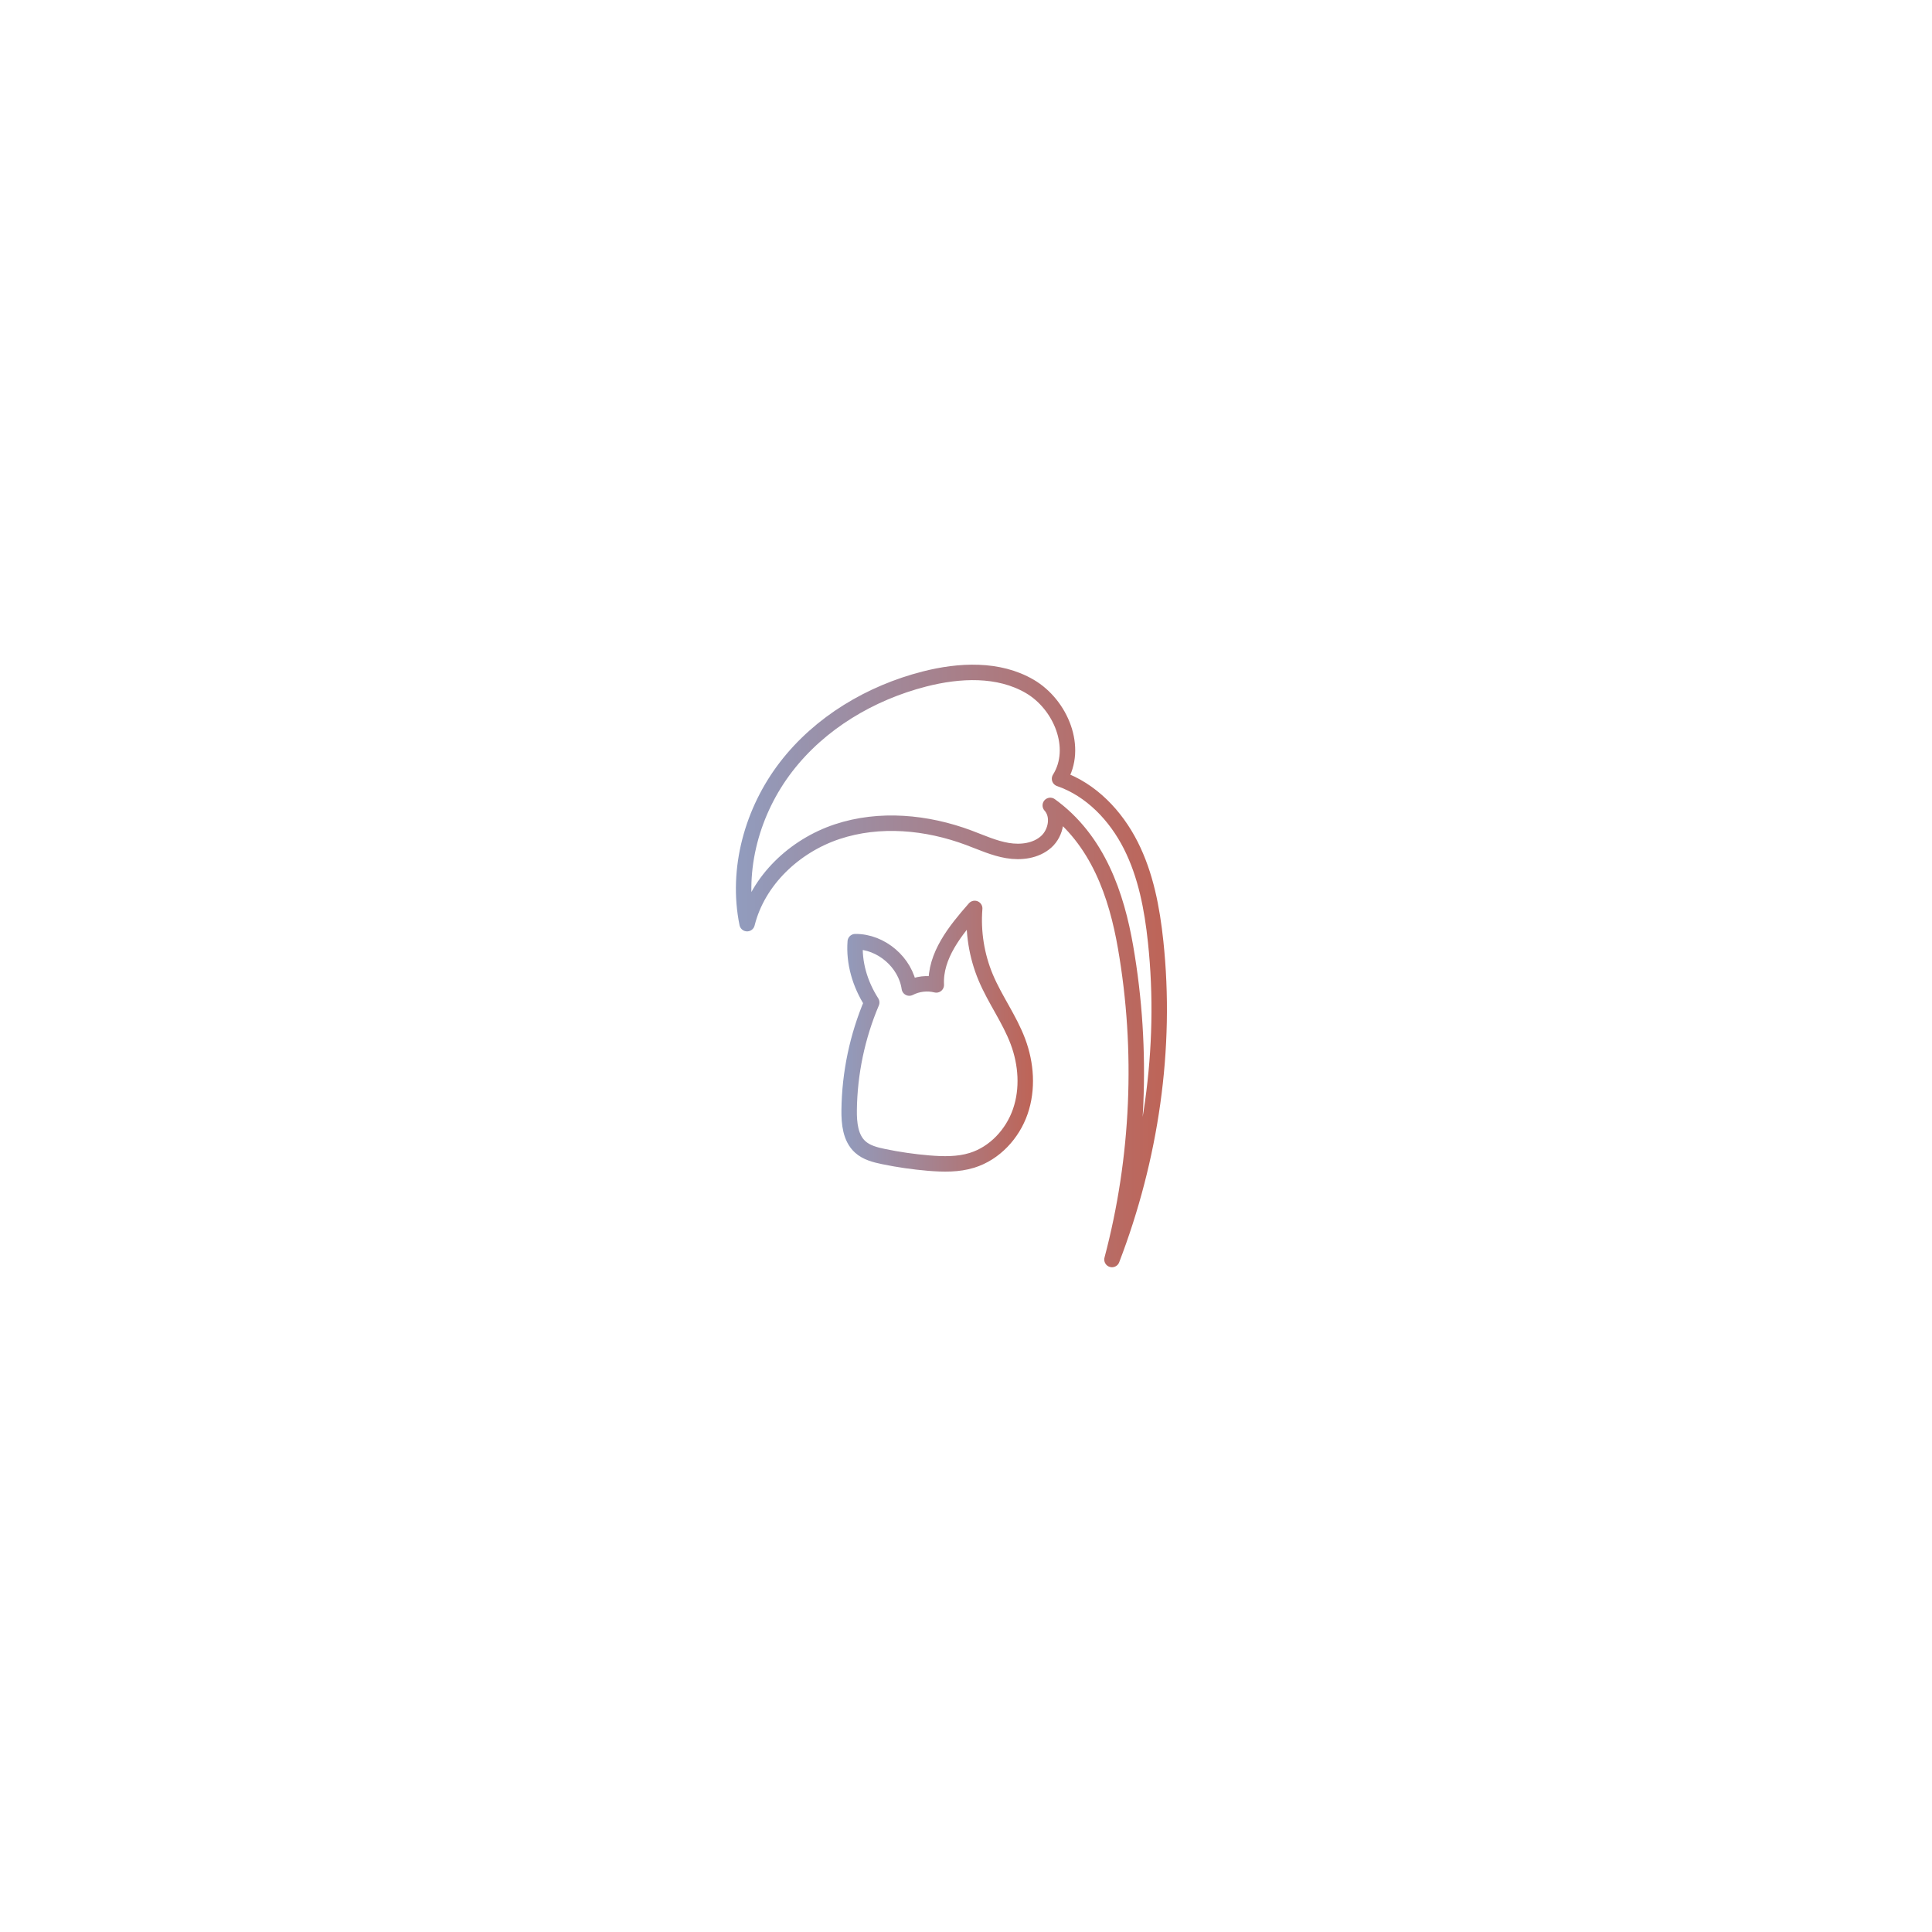
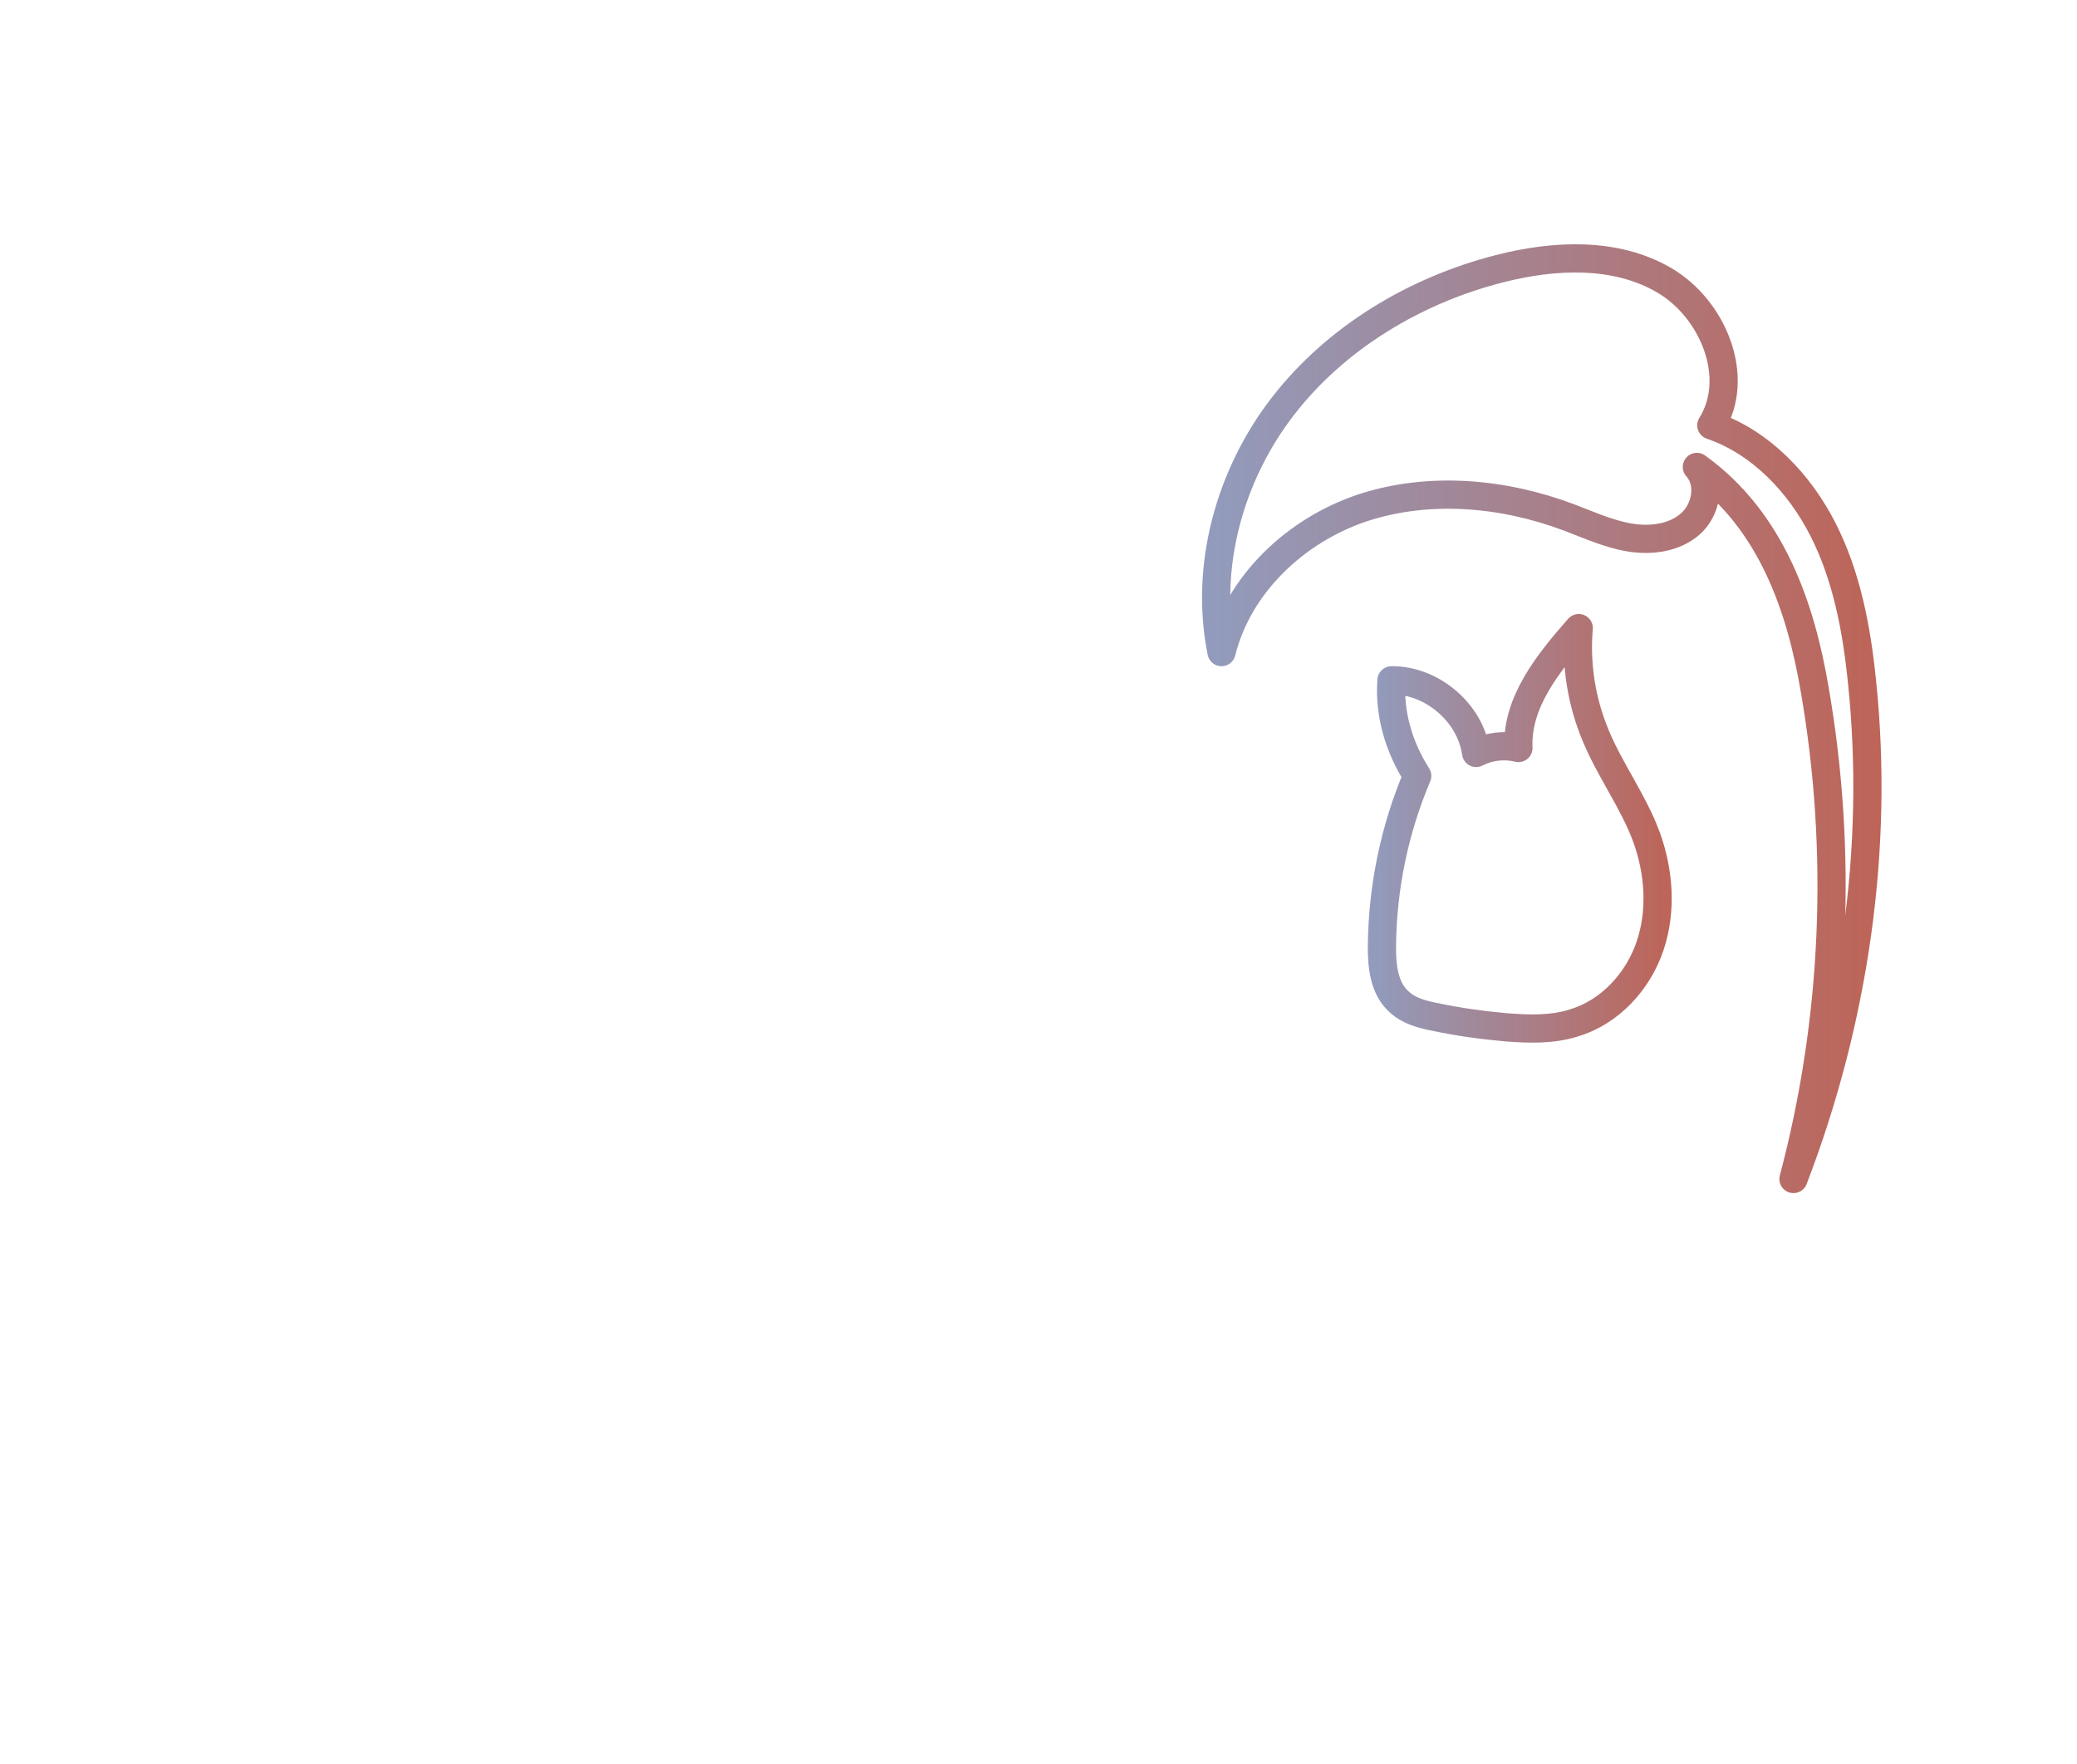
- <svg xmlns="http://www.w3.org/2000/svg" version="1.1" id="Layer_5" x="0px" y="0px" viewBox="0 0 500 500" style="enable-background:new 0 0 500 500;" xml:space="preserve">
+ <svg xmlns="http://www.w3.org/2000/svg" version="1.1" id="Layer_5" x="0px" y="0px" viewBox="0 0 589 500" style="enable-background:new 0 0 589 500;" xml:space="preserve">
  <style type="text/css">
- 	.st0{fill:none;stroke:url(#SVGID_1_);stroke-width:4;stroke-linecap:round;stroke-linejoin:round;stroke-miterlimit:10;}
+ 	.st0{fill:none;stroke:url(#SVGID_1_);stroke-width:8;stroke-linecap:round;stroke-linejoin:round;stroke-miterlimit:10;}
	
- 		.st1{fill:none;stroke:url(#SVGID_00000118362219745174306350000012722320696770385071_);stroke-width:4;stroke-linecap:round;stroke-linejoin:round;stroke-miterlimit:10;}
+ 		.st1{fill:none;stroke:url(#SVGID_00000183935459273138382040000013272546688132808330_);stroke-width:8;stroke-linecap:round;stroke-linejoin:round;stroke-miterlimit:10;}
</style>
-   <linearGradient id="SVGID_1_" gradientUnits="userSpaceOnUse" x1="217.758" y1="268.173" x2="267.345" y2="268.173">
+   <linearGradient id="SVGID_1_" gradientUnits="userSpaceOnUse" x1="387.848" y1="265.071" x2="474.13" y2="265.071" gradientTransform="matrix(1 0 0 -1 0 500)">
    <stop offset="0" style="stop-color:#919CBE" />
    <stop offset="1" style="stop-color:#BE6457" />
  </linearGradient>
-   <path class="st0" d="M225.6,259.44c-3.73,8.79-5.73,18.31-5.84,27.86c-0.04,3.41,0.32,7.2,2.84,9.5c1.64,1.5,3.89,2.07,6.06,2.52  c3.85,0.8,7.75,1.36,11.67,1.69c3.77,0.31,7.64,0.4,11.25-0.73c5.86-1.83,10.48-6.83,12.48-12.64c2-5.81,1.54-12.3-0.61-18.06  c-2.17-5.81-5.94-10.88-8.34-16.59c-2.36-5.62-3.35-11.81-2.86-17.89c-5.01,5.7-10.32,12.23-9.94,19.8  c-2.32-0.59-4.86-0.29-6.98,0.81c-0.96-6.64-7.28-12.07-13.99-12.01C220.93,249.11,222.52,254.62,225.6,259.44z" />
-   <linearGradient id="SVGID_00000037682453894536426800000008013236775242486658_" gradientUnits="userSpaceOnUse" x1="190.445" y1="250" x2="302.004" y2="250">
+   <path class="st0" d="M401.9,220c-6.4,15.1-9.8,31.4-10,47.8c-0.1,5.9,0.5,12.4,4.9,16.3c2.8,2.6,6.7,3.6,10.4,4.3  c6.6,1.4,13.3,2.3,20,2.9c6.5,0.5,13.1,0.7,19.3-1.3c10.1-3.1,18-11.7,21.4-21.7c3.4-10,2.6-21.1-1-31c-3.7-10-10.2-18.7-14.3-28.5  c-4.1-9.7-5.8-20.3-4.9-30.7c-8.6,9.8-17.7,21-17.1,34c-4-1-8.3-0.5-12,1.4c-1.6-11.4-12.5-20.7-24-20.6  C393.9,202.2,396.6,211.7,401.9,220z" />
+   <linearGradient id="SVGID_00000065032493283600528940000004622578067308507562_" gradientUnits="userSpaceOnUse" x1="340.949" y1="296.275" x2="533.667" y2="296.275" gradientTransform="matrix(1 0 0 -1 0 500)">
    <stop offset="0" style="stop-color:#919CBE" />
    <stop offset="1" style="stop-color:#BE6457" />
  </linearGradient>
-   <path style="fill:none;stroke:url(#SVGID_00000037682453894536426800000008013236775242486658_);stroke-width:4;stroke-linecap:round;stroke-linejoin:round;stroke-miterlimit:10;" d="  M271.81,208.44c2.38,2.61,1.55,7.11-1.09,9.45c-2.65,2.34-6.51,2.82-9.99,2.23c-3.48-0.58-6.73-2.09-10.03-3.32  c-10.85-4.05-23.06-5.21-34.05-1.56c-10.99,3.66-20.5,12.56-23.3,23.8c-2.88-14.09,1.33-29.21,10.11-40.6s21.83-19.14,35.77-22.71  c9.06-2.32,19.19-2.81,27.26,1.9s12.69,15.99,7.72,23.91c8.16,2.81,14.55,9.54,18.44,17.24c3.89,7.7,5.52,16.35,6.43,24.93  c2.94,27.64-1.24,56.01-11.3,82.25c6.96-26.29,8.17-54.08,3.51-80.87C288.98,231.8,284.19,217.37,271.81,208.44z" />
+   <path style="fill:none;stroke:url(#SVGID_00000065032493283600528940000004622578067308507562_);stroke-width:8;stroke-linecap:round;stroke-linejoin:round;stroke-miterlimit:10;" d="  M481.2,132.4c4.1,4.5,2.7,12.2-1.9,16.2c-4.6,4-11.2,4.8-17.2,3.8c-6-1-11.6-3.6-17.2-5.7c-18.6-7-39.6-8.9-58.5-2.7  c-18.9,6.3-35.2,21.6-40,40.9c-4.9-24.2,2.3-50.2,17.4-69.7s37.5-32.9,61.4-39c15.6-4,33-4.8,46.8,3.3s21.8,27.5,13.3,41.1  c14,4.8,25,16.4,31.7,29.6c6.7,13.2,9.5,28.1,11,42.8c5,47.5-2.1,96.2-19.4,141.3c12-45.2,14-92.9,6-138.9  C510.7,172.5,502.5,147.7,481.2,132.4z" />
</svg>
